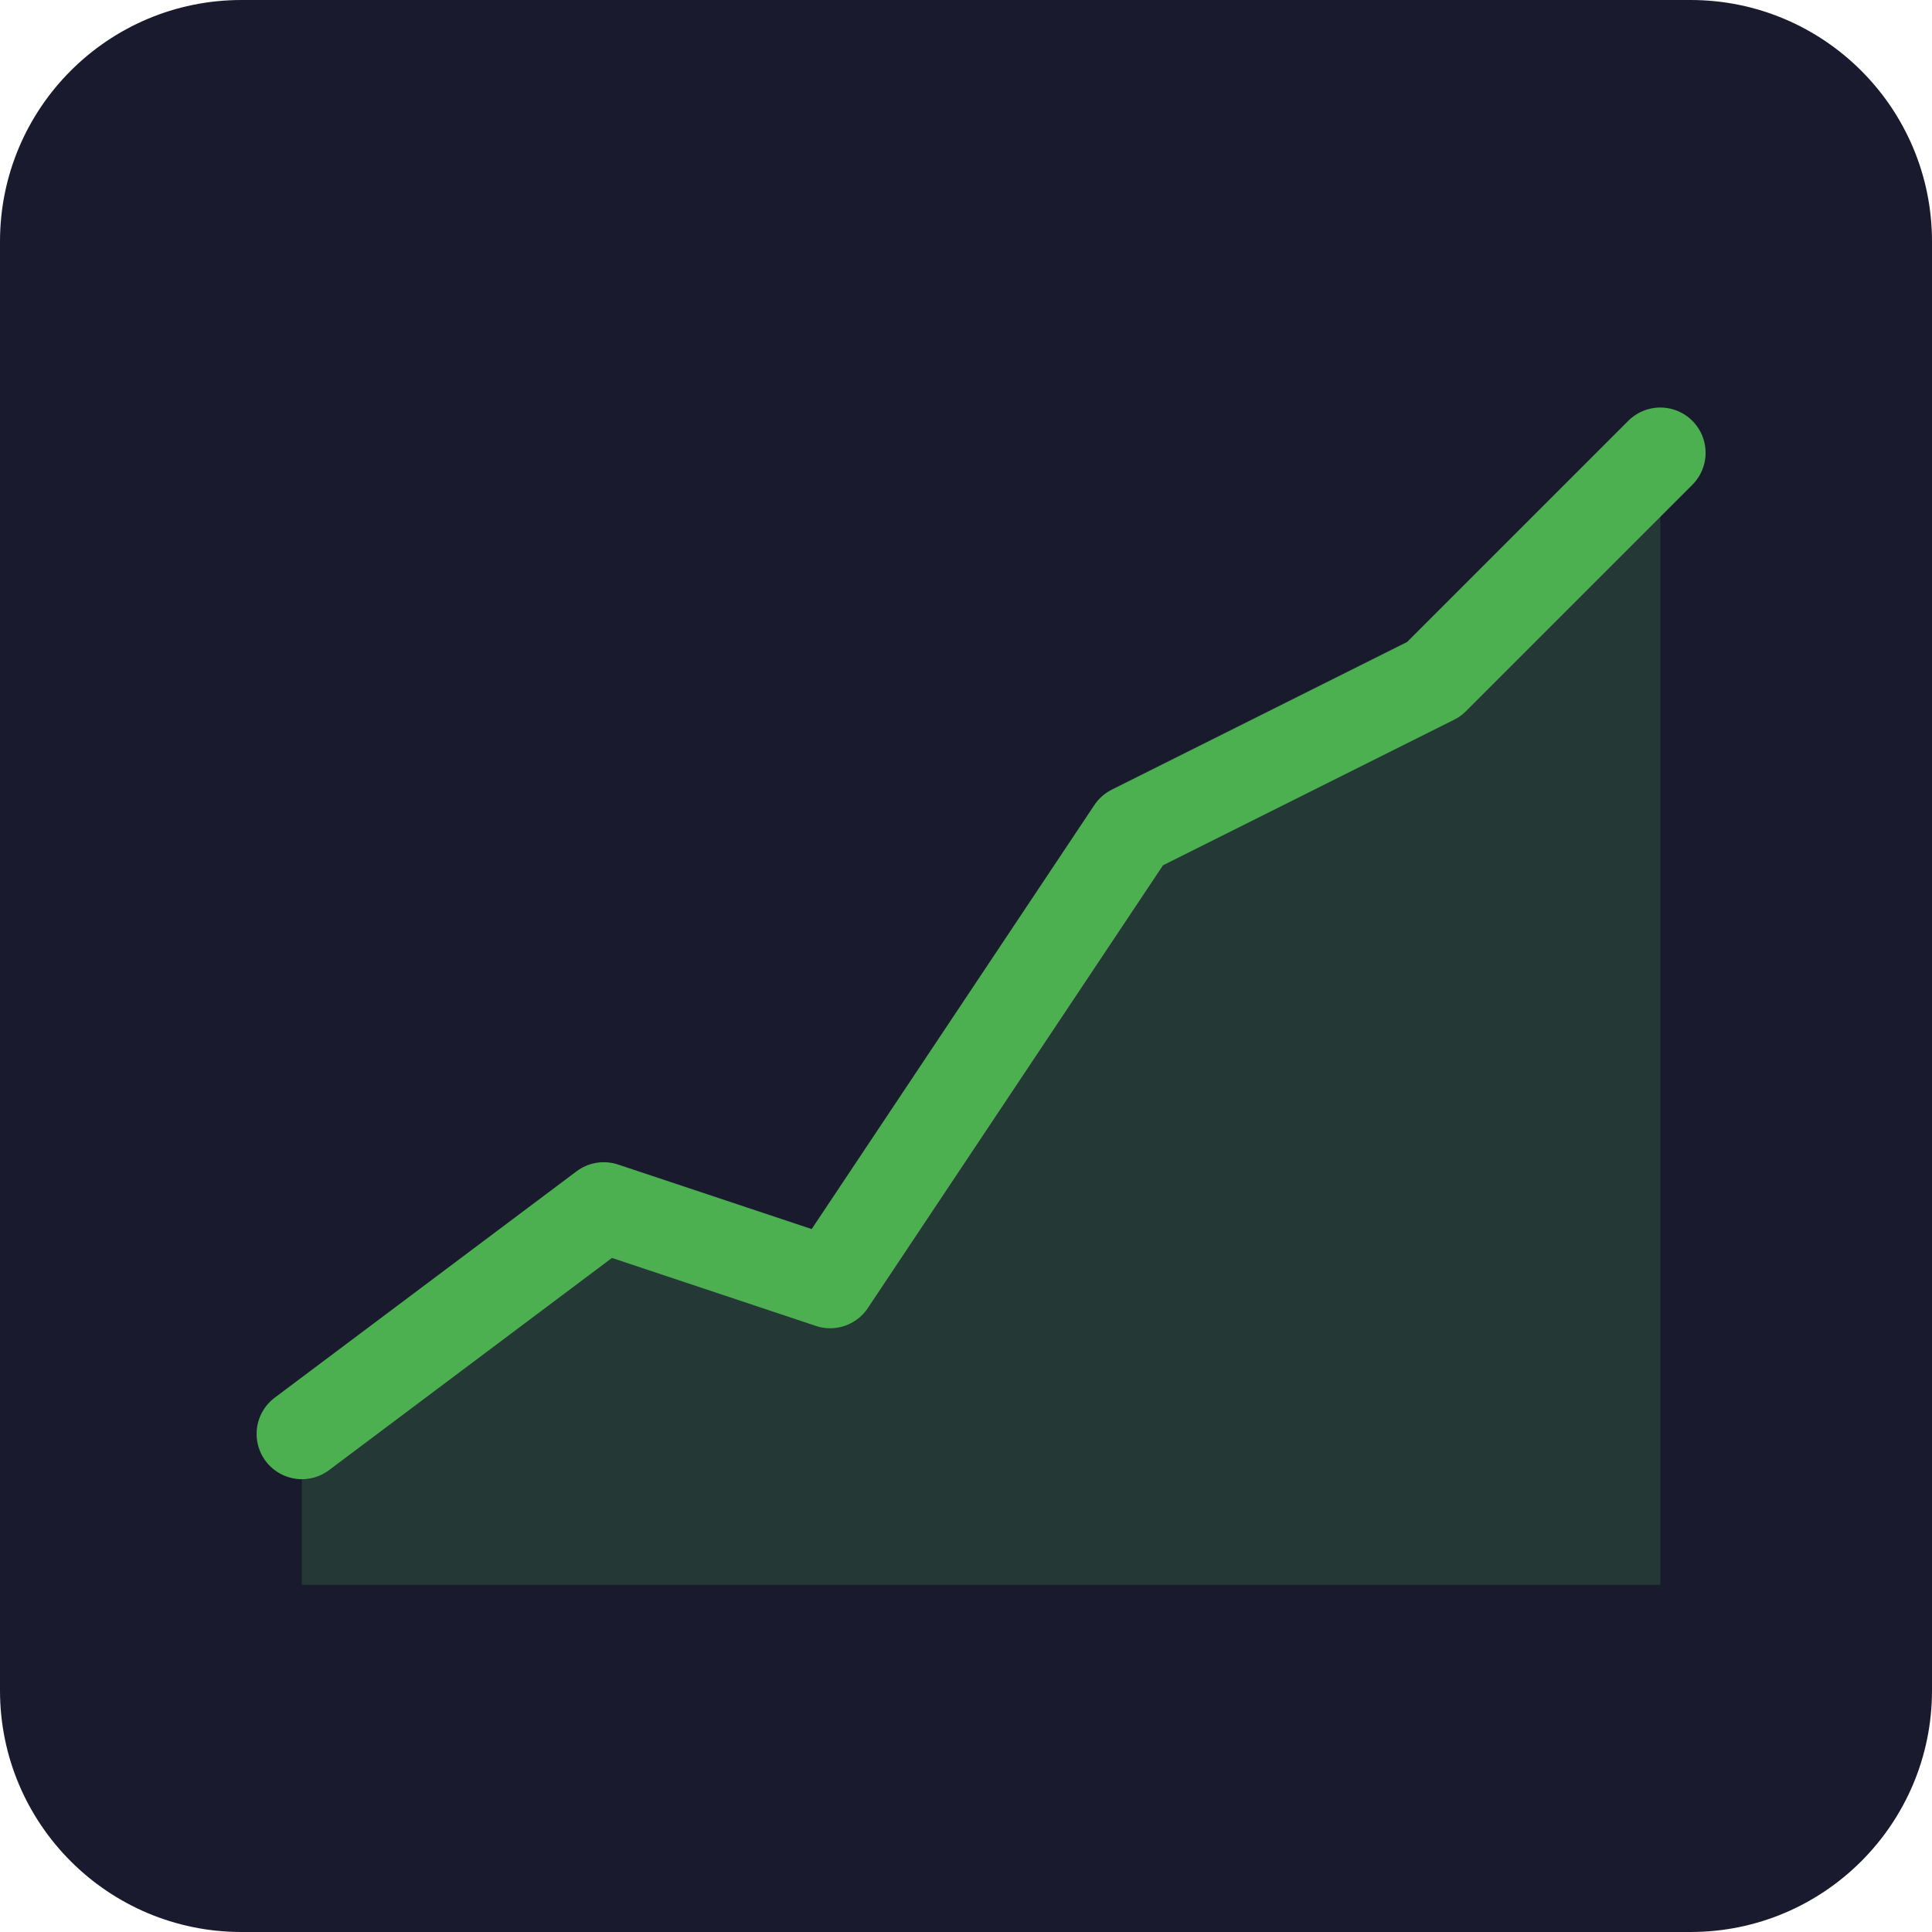
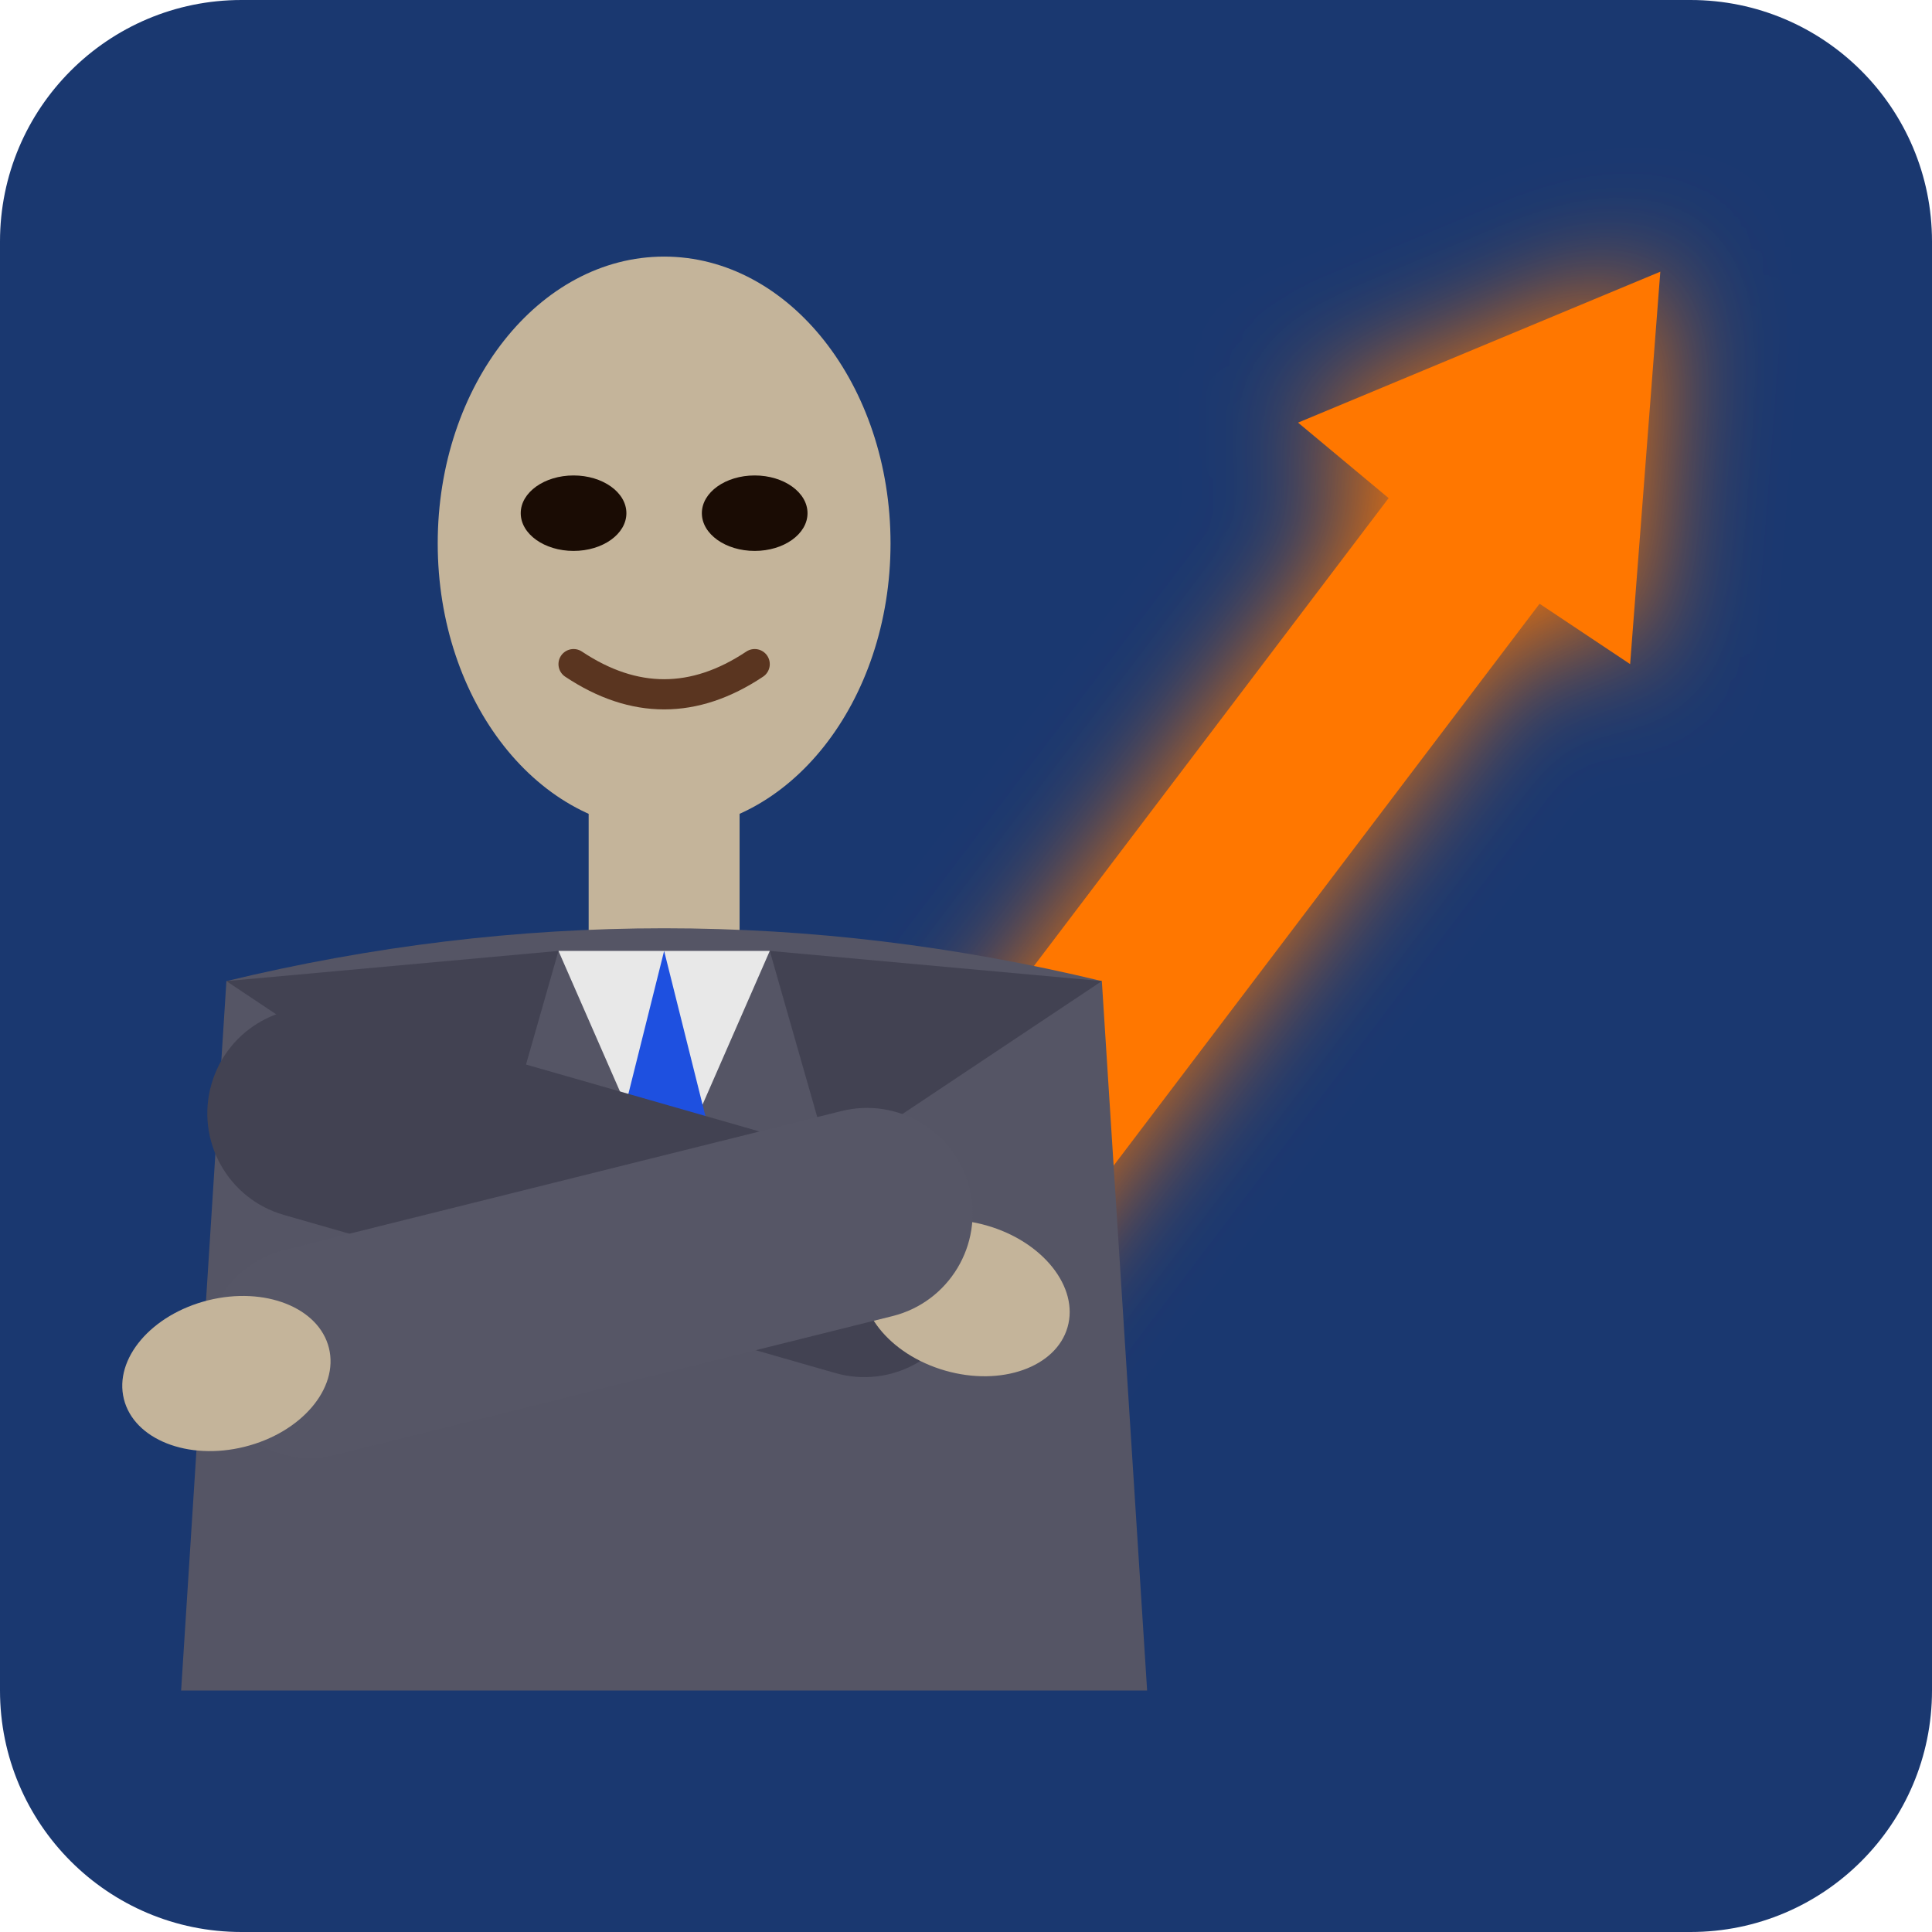
<svg xmlns="http://www.w3.org/2000/svg" viewBox="0 0 128 128" width="128" height="128">
-   <rect width="128" height="128" rx="16" fill="#1a1a2e" />
-   <polyline points="20,95 40,80 55,85 75,55 95,45 110,30" fill="none" stroke="#4CAF50" stroke-width="6" stroke-linecap="round" stroke-linejoin="round" />
-   <polygon points="20,95 40,80 55,85 75,55 95,45 110,30 110,105 20,105" fill="#4CAF50" opacity="0.2" />
+   <defs>
+     <filter id="glow" x="-30%" y="-30%" width="160%" height="160%">
+       <feGaussianBlur stdDeviation="4" result="blur" />
+       <feMerge>
+         <feMergeNode in="blur" />
+         <feMergeNode in="SourceGraphic" />
+       </feMerge>
+     </filter>
+   </defs>
+   <rect width="128" height="128" rx="16" fill="#1a3870" />
+   <polygon points="55,102 102,40 108,44 110,18 86,28 92,33 45,95" fill="#FF7700" filter="url(#glow)" />
+   <ellipse cx="44" cy="36" rx="15" ry="19" fill="#c4b49a" />
+   <ellipse cx="38" cy="34" rx="3.5" ry="2.5" fill="#1a0c04" />
+   <ellipse cx="50" cy="34" rx="3.5" ry="2.5" fill="#1a0c04" />
+   <path d="M38,44 Q44,48 50,44" fill="none" stroke="#5a3520" stroke-width="2" stroke-linecap="round" />
+   <rect x="39" y="53" width="10" height="11" fill="#c4b49a" />
+   <path d="M15,65 Q44,58 73,65 L76,112 L12,112 Z" fill="#555565" />
+   <path d="M37,63 L44,79 L51,63 Z" fill="#e8e8e8" />
+   <path d="M44,63 L41,75 L44,79 L47,75 Z" fill="#1e50e0" />
+   <path d="M15,65 L37,63 L33,77 Z" fill="#424252" />
+   <path d="M73,65 L51,63 L55,77 Z" fill="#424252" />
+   <rect x="13" y="72" width="52" height="14" rx="7" fill="#424252" transform="rotate(16, 39, 79)" />
+   <ellipse cx="64" cy="86" rx="7" ry="5" fill="#c4b49a" transform="rotate(16, 64, 86)" />
+   <rect x="13" y="78" width="52" height="14" rx="7" fill="#565666" transform="rotate(-14, 39, 85)" />
+   <ellipse cx="15" cy="91" rx="7" ry="5" fill="#c4b49a" transform="rotate(-14, 15, 91)" />
</svg>
